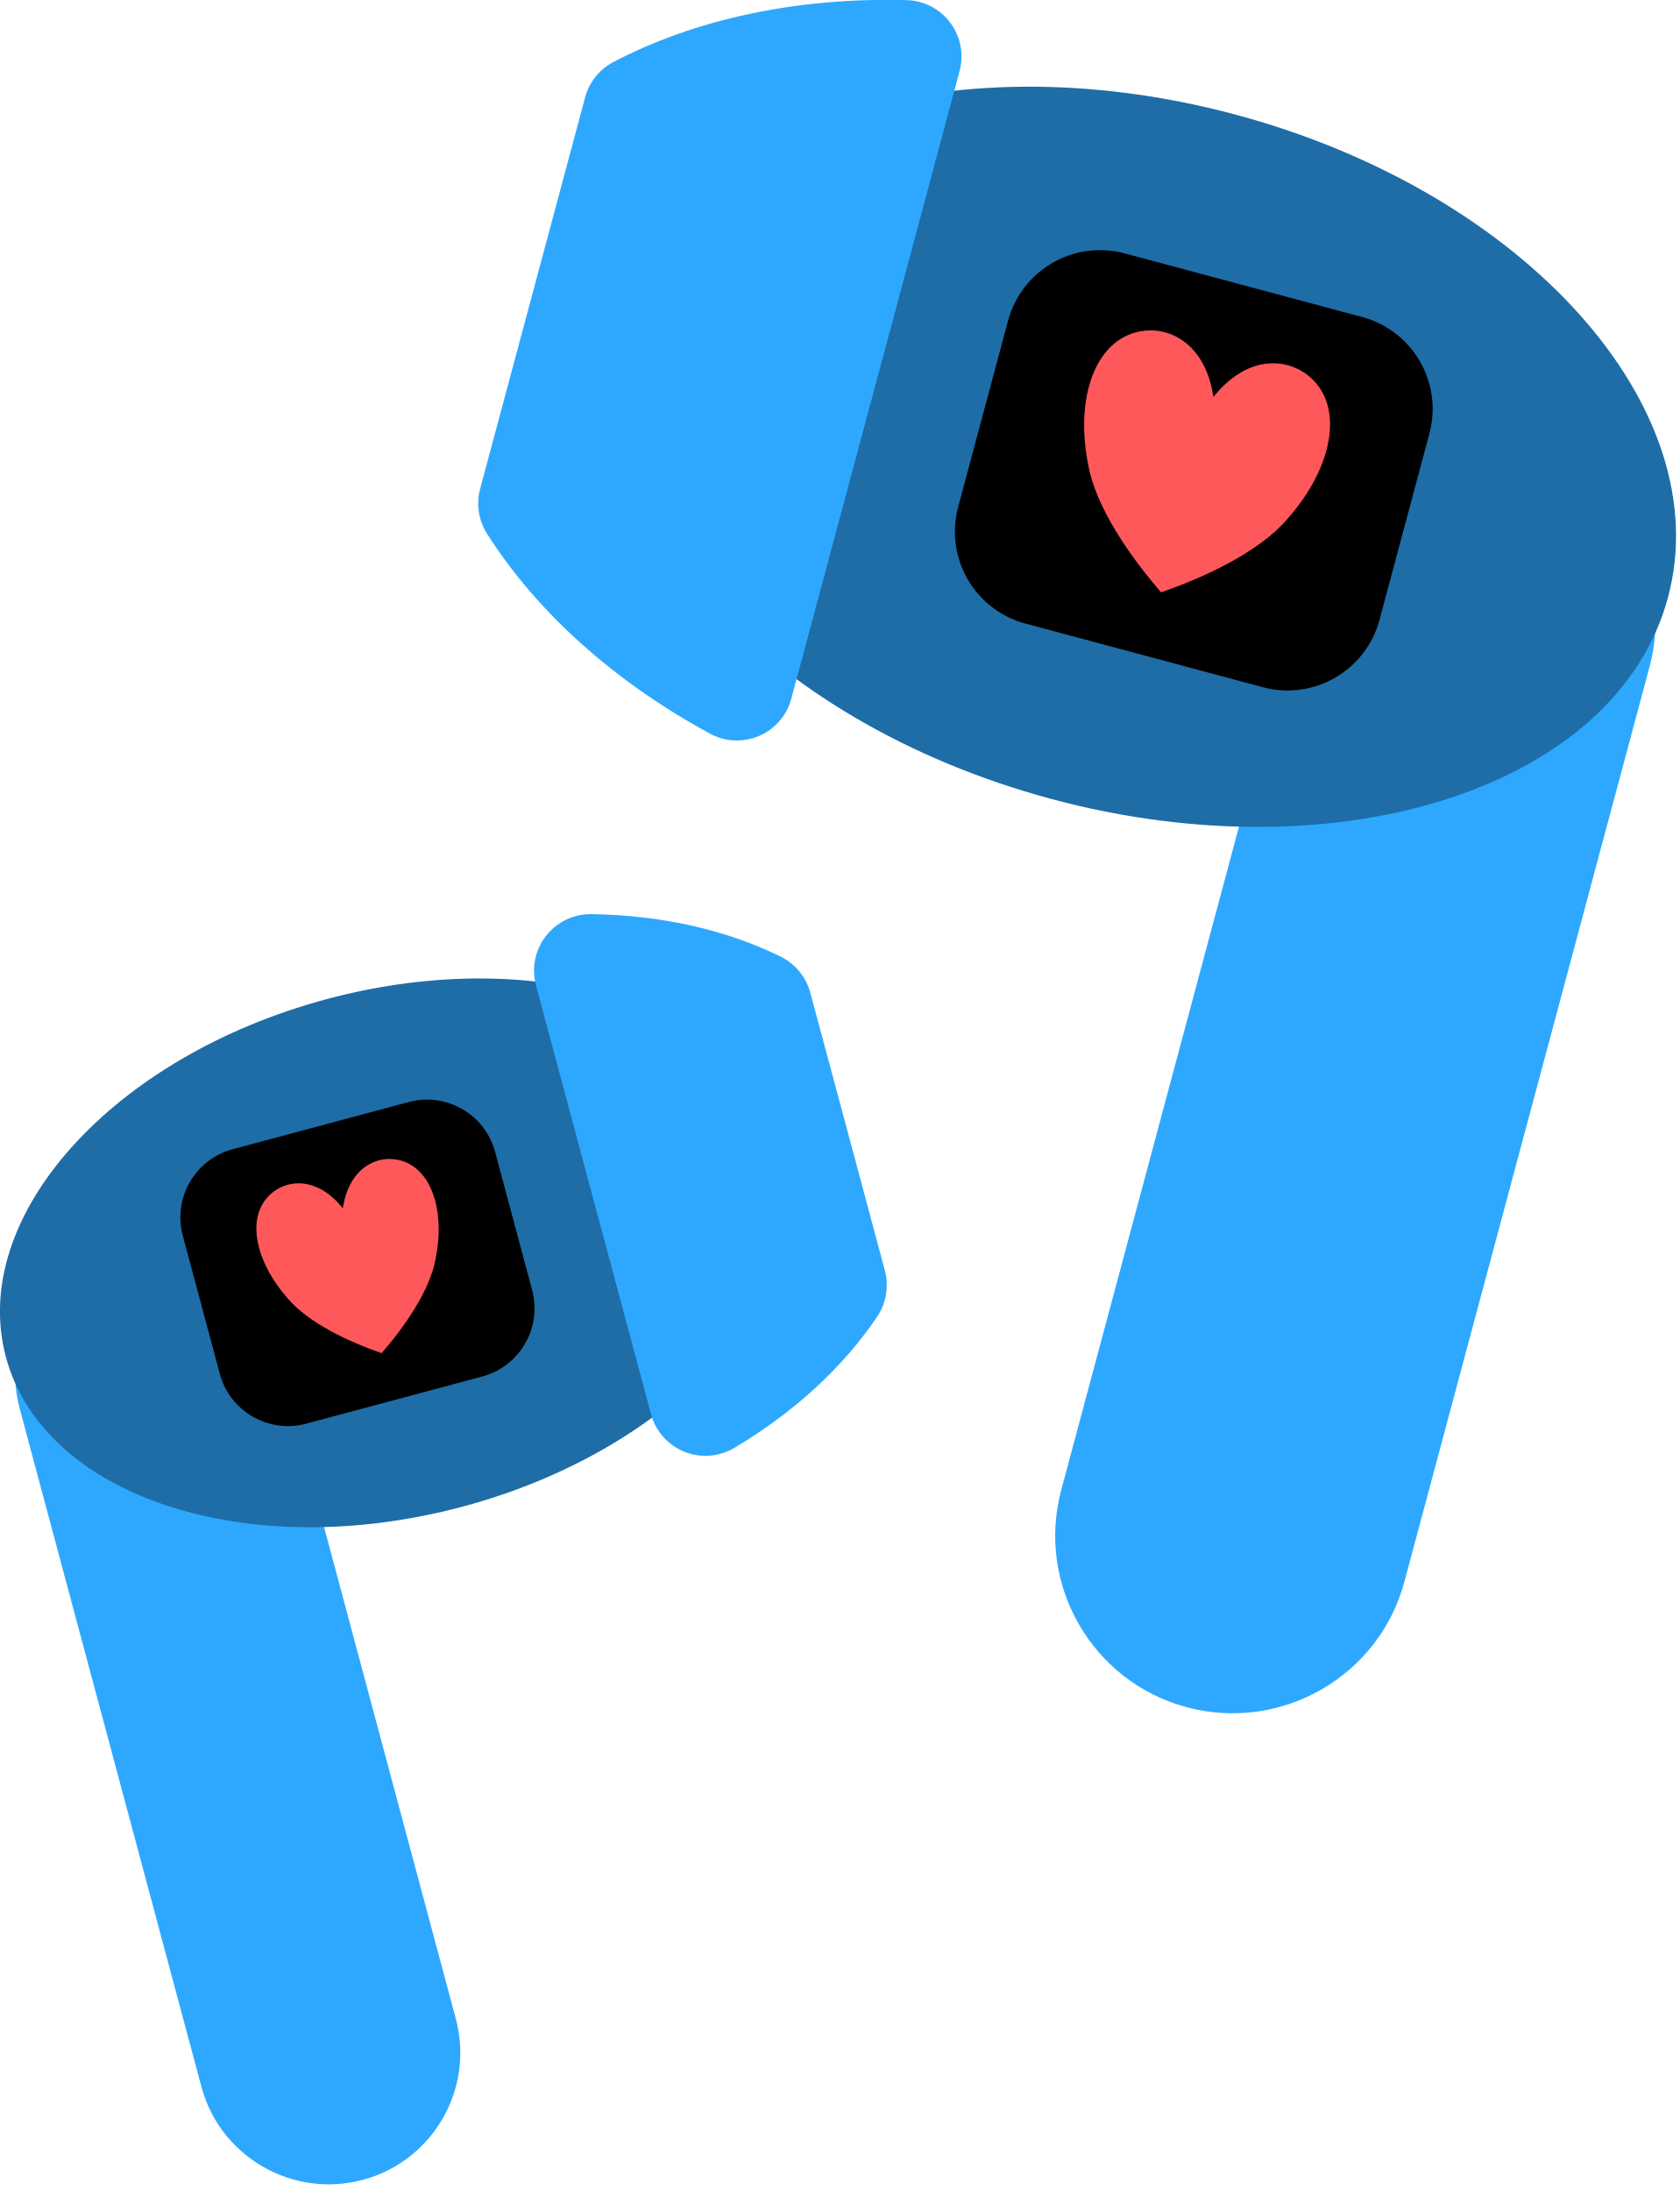
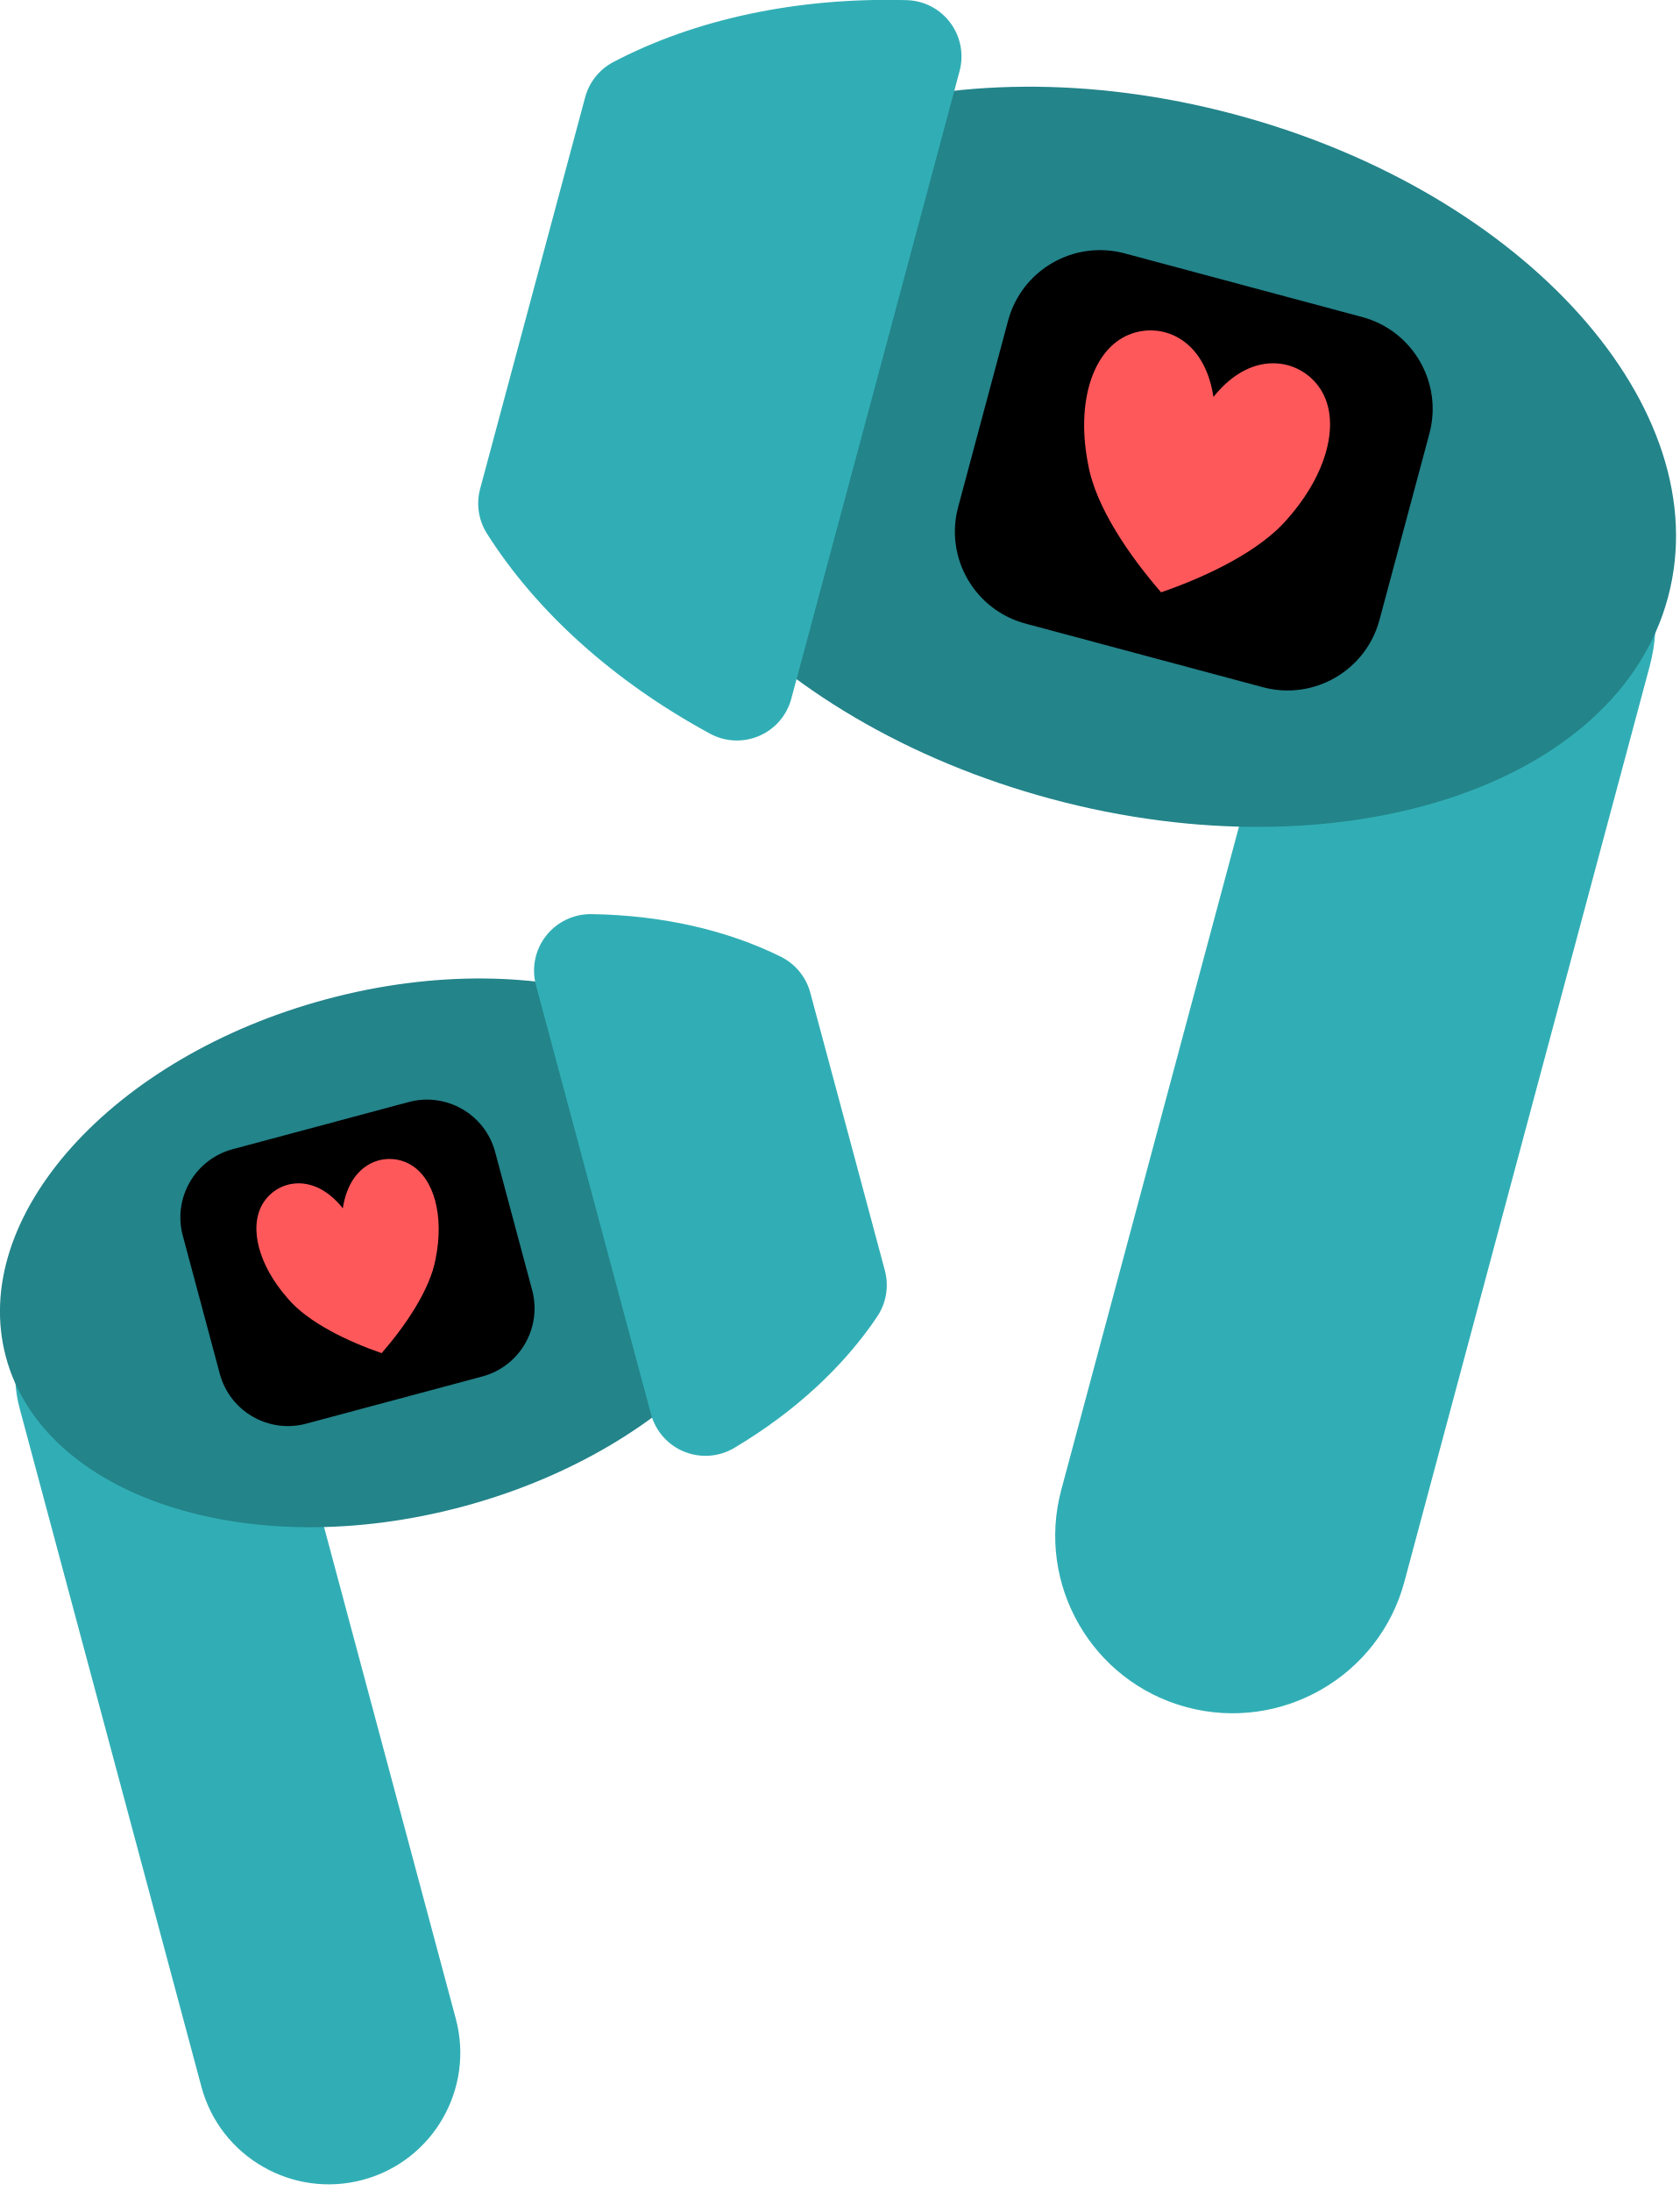
<svg xmlns="http://www.w3.org/2000/svg" width="100%" height="100%" viewBox="0 0 194 253" version="1.1" xml:space="preserve" style="fill-rule:evenodd;clip-rule:evenodd;stroke-linejoin:round;stroke-miterlimit:2;">
  <g transform="matrix(1,0,0,1,-939.716,-635.353)">
    <g transform="matrix(-5.57244,-1.49313,-0.720797,2.69005,9975.82,717.194)">
-       <path d="M1488.38,820.38C1488.38,816.318 1486.79,813.02 1484.83,813.02C1482.87,813.02 1481.27,816.318 1481.27,820.38L1481.27,859.664C1481.27,863.726 1482.87,867.024 1484.83,867.024C1486.79,867.024 1488.38,863.726 1488.38,859.664L1488.38,820.38Z" style="fill:rgb(46,168,255);" />
+       <path d="M1488.38,820.38C1488.38,816.318 1486.79,813.02 1484.83,813.02C1482.87,813.02 1481.27,816.318 1481.27,820.38L1481.27,859.664C1481.27,863.726 1482.87,867.024 1484.83,867.024C1486.79,867.024 1488.38,863.726 1488.38,859.664L1488.38,820.38Z" style="fill:rgb(49,174,181);" />
    </g>
    <g transform="matrix(4.13109,-1.10692,0.534357,1.99425,-5615.65,801.59)">
-       <path d="M1488.38,820.38C1488.38,816.318 1486.79,813.02 1484.83,813.02C1482.87,813.02 1481.27,816.318 1481.27,820.38L1481.27,859.664C1481.27,863.726 1482.87,867.024 1484.83,867.024C1486.79,867.024 1488.38,863.726 1488.38,859.664L1488.38,820.38Z" style="fill:rgb(46,168,255);" />
+       <path d="M1488.38,820.38C1488.38,816.318 1486.79,813.02 1484.83,813.02C1482.87,813.02 1481.27,816.318 1481.27,820.38L1481.27,859.664C1481.27,863.726 1482.87,867.024 1484.83,867.024C1486.79,867.024 1488.38,863.726 1488.38,859.664L1488.38,820.38Z" style="fill:rgb(49,174,181);" />
    </g>
    <g transform="matrix(-1.55596,-0.416919,-0.416919,1.55596,3745.91,163.44)">
-       <ellipse cx="1519.22" cy="744.269" rx="38.925" ry="25.401" style="fill:rgb(30,109,166);" />
+       <ellipse cx="1519.22" cy="744.269" rx="38.925" ry="25.401" style="fill:rgb(35,132,138);" />
    </g>
    <g transform="matrix(1.1535,-0.30908,0.30908,1.1535,-997.159,391.069)">
-       <ellipse cx="1519.22" cy="744.269" rx="38.925" ry="25.401" style="fill:rgb(30,109,166);" />
+       <ellipse cx="1519.22" cy="744.269" rx="38.925" ry="25.401" style="fill:rgb(35,132,138);" />
    </g>
    <g transform="matrix(-0.383106,1.42977,1.42977,0.383106,279.607,-1883.3)">
-       <path d="M1555.29,917.207C1556.51,917.207 1557.67,917.709 1558.5,918.594C1563.37,923.87 1567.1,931.112 1569.1,939.473C1569.42,940.781 1569.11,942.162 1568.28,943.219C1567.45,944.276 1566.18,944.893 1564.83,944.893C1553.24,944.902 1525.73,944.902 1514.14,944.902C1512.79,944.902 1511.51,944.284 1510.68,943.225C1509.84,942.165 1509.54,940.782 1509.86,939.47C1511.86,931.11 1515.6,923.868 1520.47,918.6C1521.3,917.717 1522.46,917.215 1523.67,917.215C1529.76,917.207 1549.21,917.207 1555.29,917.207Z" style="fill:rgb(46,168,255);" />
+       <path d="M1555.29,917.207C1556.51,917.207 1557.67,917.709 1558.5,918.594C1563.37,923.87 1567.1,931.112 1569.1,939.473C1569.42,940.781 1569.11,942.162 1568.28,943.219C1567.45,944.276 1566.18,944.893 1564.83,944.893C1553.24,944.902 1525.73,944.902 1514.14,944.902C1512.79,944.902 1511.51,944.284 1510.68,943.225C1509.84,942.165 1509.54,940.782 1509.86,939.47C1511.86,931.11 1515.6,923.868 1520.47,918.6C1521.3,917.717 1522.46,917.215 1523.67,917.215C1529.76,917.207 1549.21,917.207 1555.29,917.207Z" style="fill:rgb(49,174,181);" />
    </g>
    <g transform="matrix(0.284012,1.05995,-1.05995,0.284012,1572.56,-1126.26)">
-       <path d="M1554.62,917.207C1556.31,917.207 1557.91,917.922 1559.04,919.175C1563.22,923.932 1566.53,930.171 1568.55,937.327C1569.06,939.116 1568.7,941.043 1567.58,942.53C1566.46,944.017 1564.71,944.892 1562.85,944.892C1551.05,944.902 1527.91,944.902 1516.12,944.902C1514.26,944.902 1512.5,944.026 1511.38,942.537C1510.26,941.047 1509.9,939.117 1510.41,937.324C1512.44,930.169 1515.75,923.93 1519.94,919.185C1521.07,917.936 1522.67,917.223 1524.35,917.223C1530.84,917.207 1548.13,917.207 1554.62,917.207Z" style="fill:rgb(46,168,255);" />
+       <path d="M1554.62,917.207C1556.31,917.207 1557.91,917.922 1559.04,919.175C1563.22,923.932 1566.53,930.171 1568.55,937.327C1569.06,939.116 1568.7,941.043 1567.58,942.53C1566.46,944.017 1564.71,944.892 1562.85,944.892C1551.05,944.902 1527.91,944.902 1516.12,944.902C1514.26,944.902 1512.5,944.026 1511.38,942.537C1510.26,941.047 1509.9,939.117 1510.41,937.324C1512.44,930.169 1515.75,923.93 1519.94,919.185C1521.07,917.936 1522.67,917.223 1524.35,917.223C1530.84,917.207 1548.13,917.207 1554.62,917.207Z" style="fill:rgb(49,174,181);" />
    </g>
    <g transform="matrix(1.11621,0.299088,-0.182818,0.682286,396.392,306.397)">
      <path d="M677.014,258.737C677.014,250.152 672.754,243.182 667.507,243.182L642.934,243.182C637.687,243.182 633.426,250.152 633.426,258.737L633.426,290.283C633.426,298.868 637.687,305.837 642.934,305.837L667.507,305.837C672.754,305.837 677.014,298.868 677.014,290.283L677.014,258.737Z" />
    </g>
    <g transform="matrix(-0.827493,0.221726,0.135531,0.505807,1485.98,497.049)">
      <path d="M677.014,258.737C677.014,250.152 672.754,243.182 667.507,243.182L642.934,243.182C637.687,243.182 633.426,250.152 633.426,258.737L633.426,290.283C633.426,298.868 637.687,305.837 642.934,305.837L667.507,305.837C672.754,305.837 677.014,298.868 677.014,290.283L677.014,258.737Z" />
    </g>
    <g transform="matrix(0.884977,0.237129,-0.252932,0.943954,613.482,327.35)">
      <path d="M591.628,226.225C594.891,219.214 601.416,219.214 604.678,222.305C607.941,225.396 607.941,231.578 604.678,237.76C602.395,242.397 596.522,247.034 591.628,250.125C586.735,247.034 580.862,242.397 578.579,237.76C575.316,231.578 575.316,225.396 578.579,222.305C581.841,219.214 588.366,219.214 591.628,226.225Z" style="fill:rgb(255,88,91);" />
    </g>
    <g transform="matrix(0.65607,-0.175794,0.187509,0.699792,548.737,720.572)">
      <path d="M591.628,226.225C594.891,219.214 601.416,219.214 604.678,222.305C607.941,225.396 607.941,231.578 604.678,237.76C602.395,242.397 596.522,247.034 591.628,250.125C586.735,247.034 580.862,242.397 578.579,237.76C575.316,231.578 575.316,225.396 578.579,222.305C581.841,219.214 588.366,219.214 591.628,226.225Z" style="fill:rgb(255,88,91);" />
    </g>
  </g>
</svg>
